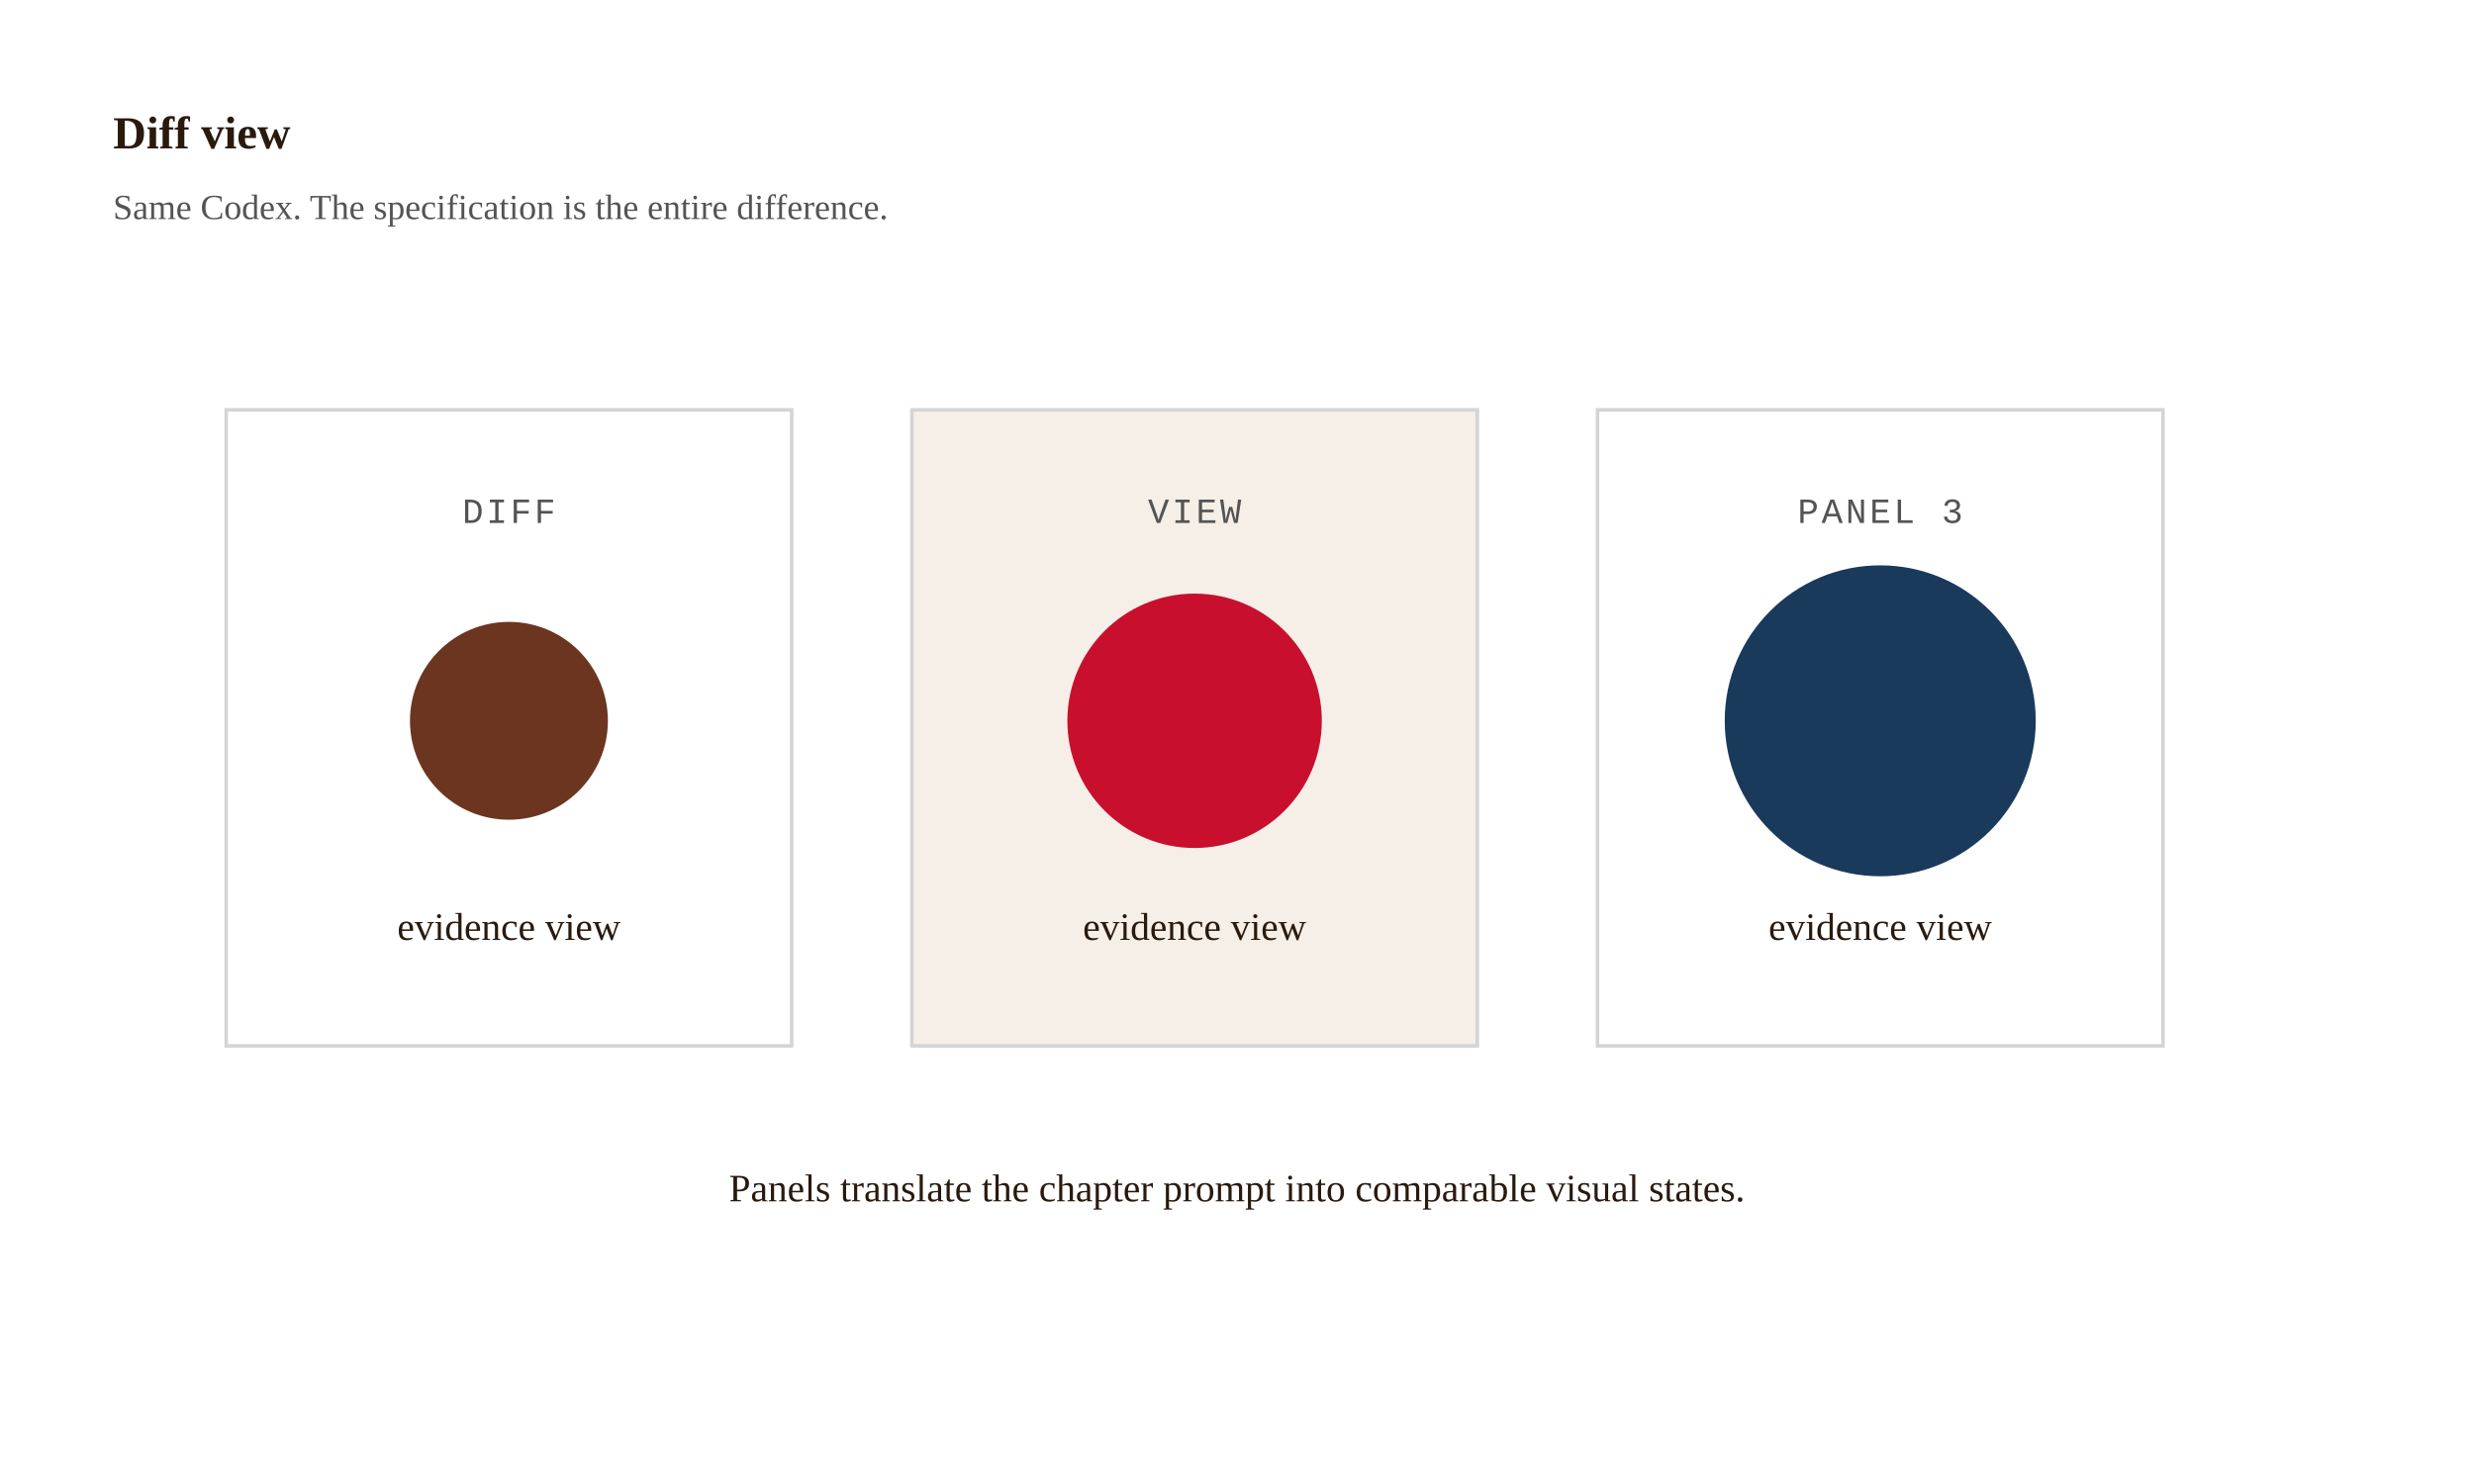
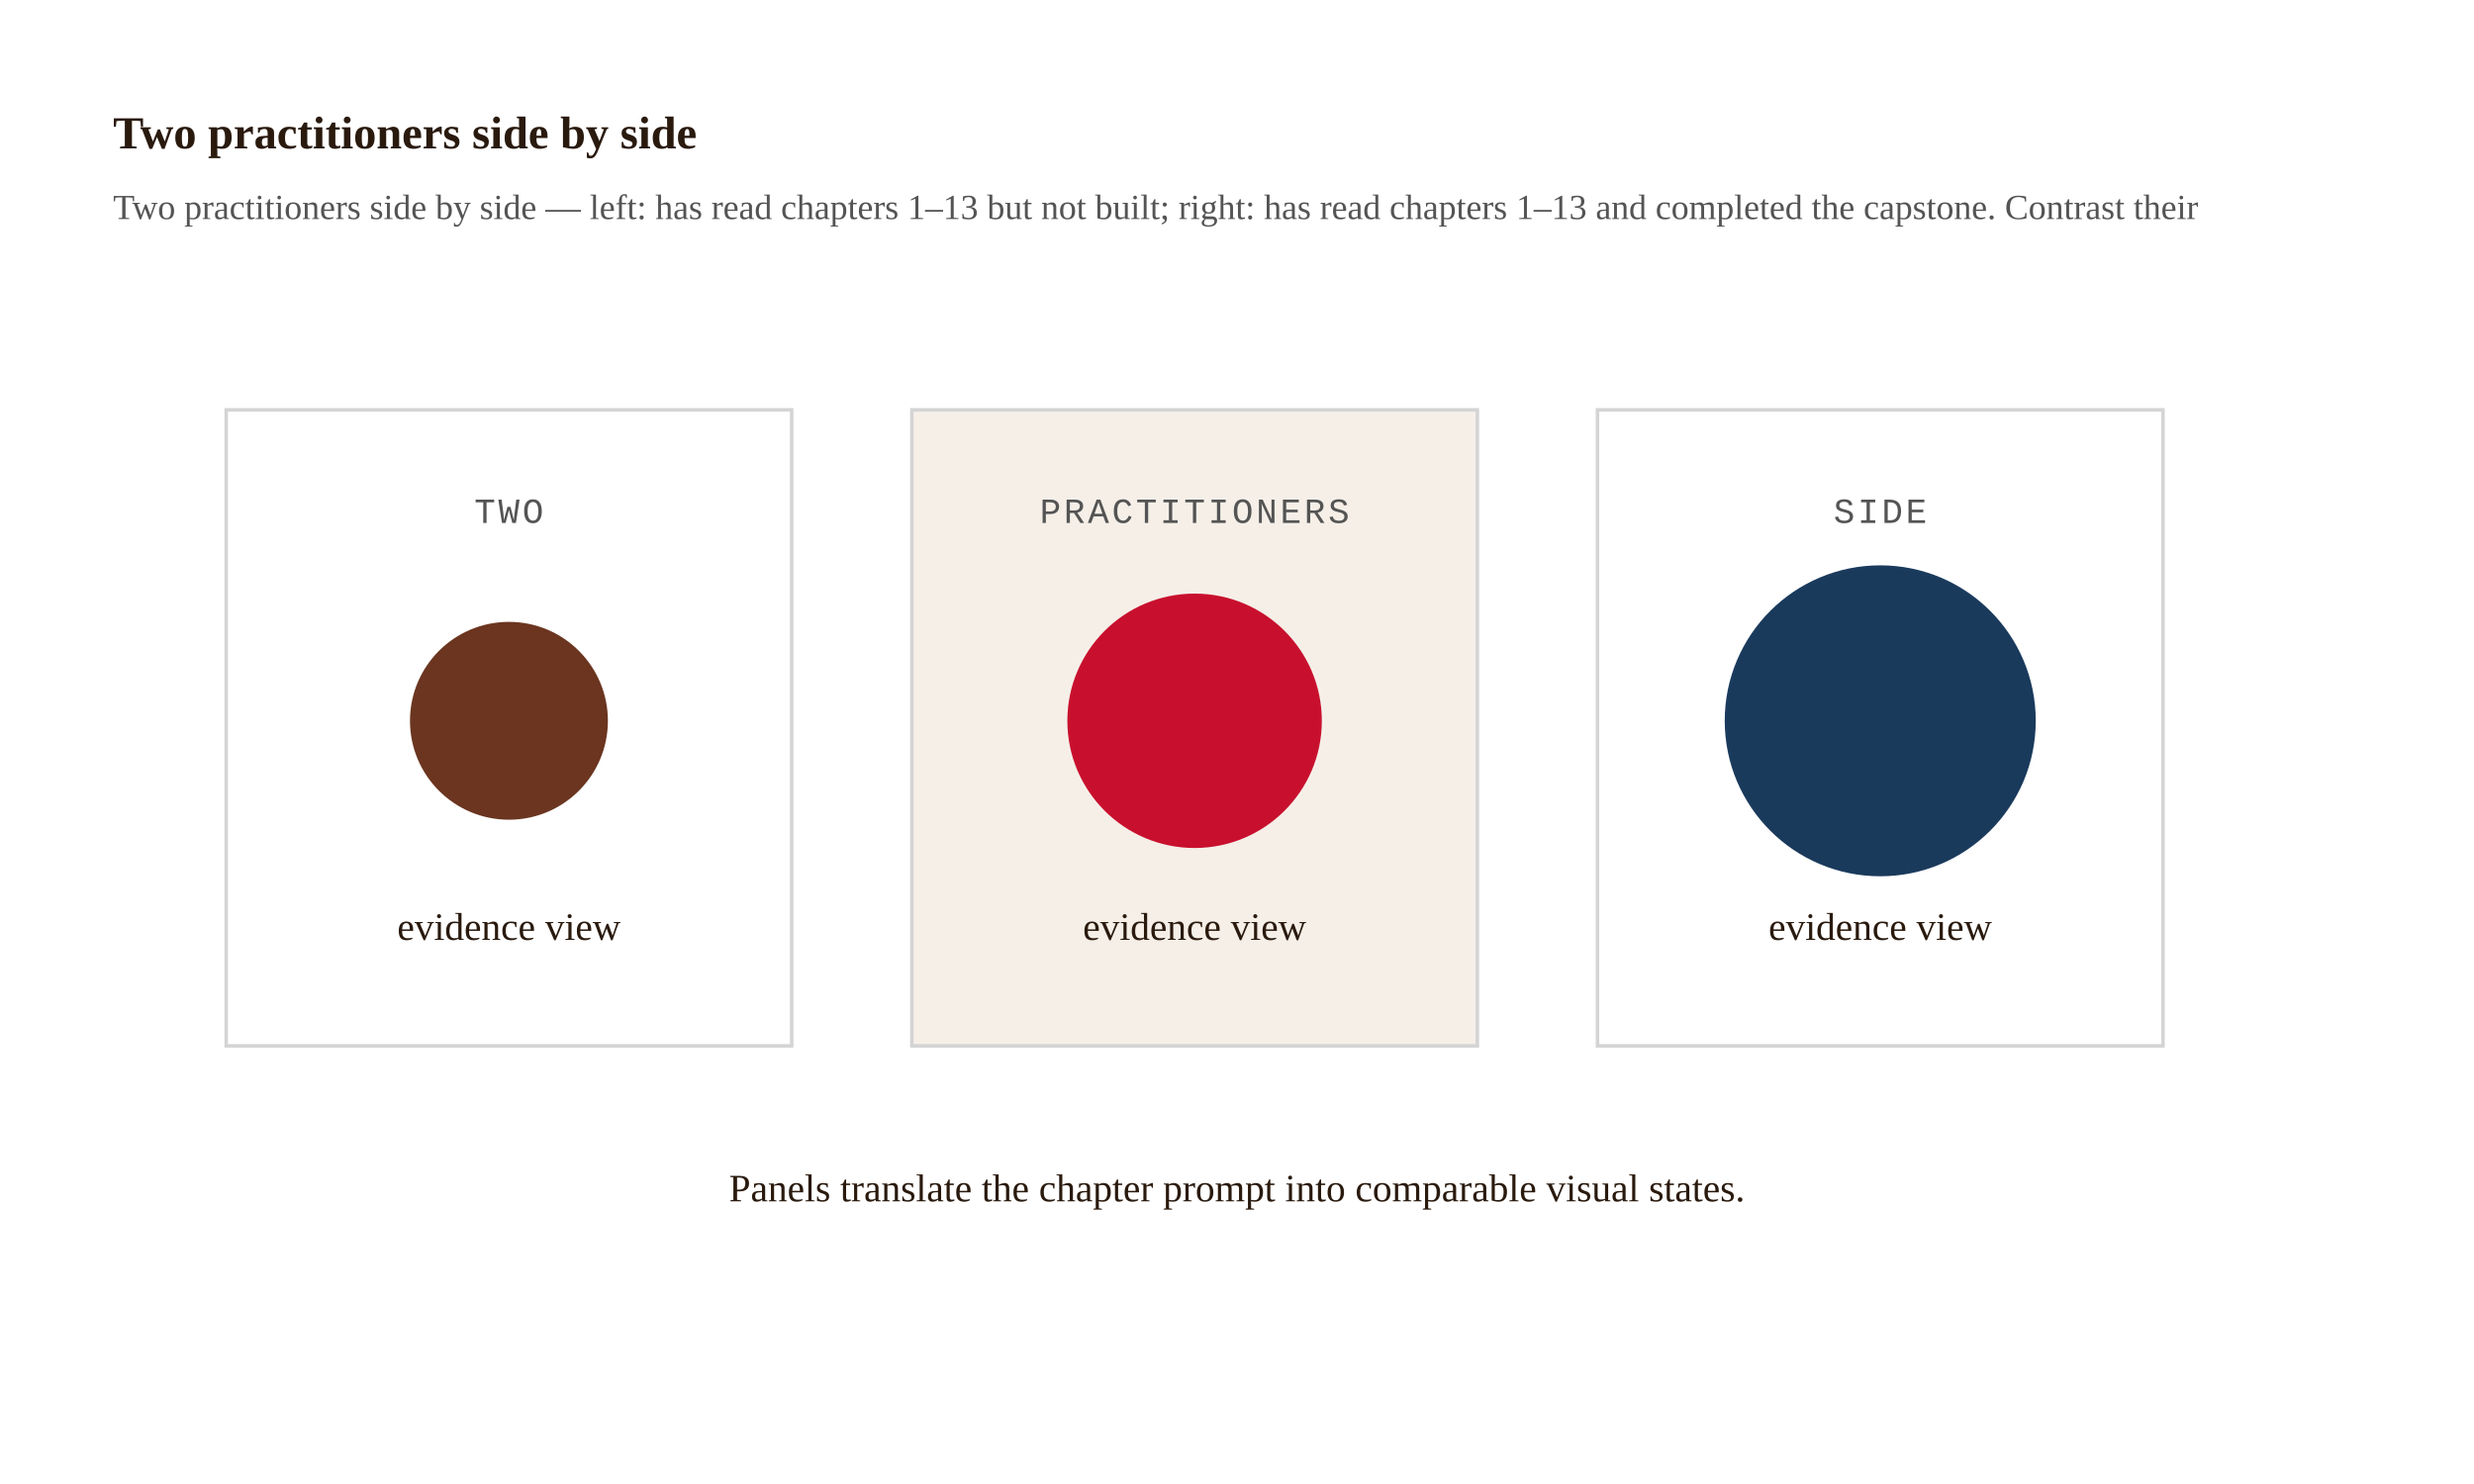
<svg xmlns="http://www.w3.org/2000/svg" viewBox="0 0 700 420" role="img" aria-labelledby="title desc">
  <defs>
    <marker id="arrow" markerWidth="8" markerHeight="6" refX="7" refY="3" orient="auto">
      <polygon points="0 0, 8 3, 0 6" fill="#2a1a0e" />
    </marker>
  </defs>
  <rect x="0" y="0" width="700" height="420" fill="#FFFFFF" />
-   <text x="32" y="42" font-family="'EB Garamond', Georgia, 'Times New Roman', serif" font-size="13" font-weight="bold" fill="#2a1a0e">Diff view </text>
-   <text x="32" y="62" font-family="'EB Garamond', Georgia, 'Times New Roman', serif" font-size="10" fill="#545454">Same Codex. The specification is the entire difference.</text>
+   <text x="32" y="42" font-family="'EB Garamond', Georgia, 'Times New Roman', serif" font-size="13" font-weight="bold" fill="#2a1a0e">Two practitioners side by side </text>
+   <text x="32" y="62" font-family="'EB Garamond', Georgia, 'Times New Roman', serif" font-size="10" fill="#545454">Two practitioners side by side — left: has read chapters 1–13 but not built; right: has read chapters 1–13 and completed the capstone. Contrast their </text>
  <rect x="64" y="116" width="160" height="180" fill="#FFFFFF" stroke="#D4D4D4" stroke-width="1" />
-   <text x="144" y="148" text-anchor="middle" font-family="'IBM Plex Mono', 'Courier New', monospace" font-size="10" letter-spacing="0.08em" fill="#545454">DIFF</text>
+   <text x="144" y="148" text-anchor="middle" font-family="'IBM Plex Mono', 'Courier New', monospace" font-size="10" letter-spacing="0.08em" fill="#545454">TWO</text>
  <circle cx="144" cy="204" r="28" fill="#6B3520" />
  <text x="144" y="266" text-anchor="middle" font-family="'EB Garamond', Georgia, 'Times New Roman', serif" font-size="11" fill="#2a1a0e">evidence view</text>
  <rect x="258" y="116" width="160" height="180" fill="#F5EFE8" stroke="#D4D4D4" stroke-width="1" />
-   <text x="338" y="148" text-anchor="middle" font-family="'IBM Plex Mono', 'Courier New', monospace" font-size="10" letter-spacing="0.08em" fill="#545454">VIEW</text>
+   <text x="338" y="148" text-anchor="middle" font-family="'IBM Plex Mono', 'Courier New', monospace" font-size="10" letter-spacing="0.08em" fill="#545454">PRACTITIONERS</text>
  <circle cx="338" cy="204" r="36" fill="#C8102E" />
  <text x="338" y="266" text-anchor="middle" font-family="'EB Garamond', Georgia, 'Times New Roman', serif" font-size="11" fill="#2a1a0e">evidence view</text>
  <rect x="452" y="116" width="160" height="180" fill="#FFFFFF" stroke="#D4D4D4" stroke-width="1" />
-   <text x="532" y="148" text-anchor="middle" font-family="'IBM Plex Mono', 'Courier New', monospace" font-size="10" letter-spacing="0.08em" fill="#545454">PANEL 3</text>
+   <text x="532" y="148" text-anchor="middle" font-family="'IBM Plex Mono', 'Courier New', monospace" font-size="10" letter-spacing="0.08em" fill="#545454">SIDE</text>
  <circle cx="532" cy="204" r="44" fill="#1A3A5C" />
  <text x="532" y="266" text-anchor="middle" font-family="'EB Garamond', Georgia, 'Times New Roman', serif" font-size="11" fill="#2a1a0e">evidence view</text>
  <text x="350" y="340" text-anchor="middle" font-family="'EB Garamond', Georgia, 'Times New Roman', serif" font-size="11" fill="#2a1a0e">Panels translate the chapter prompt into comparable visual states.</text>
</svg>
